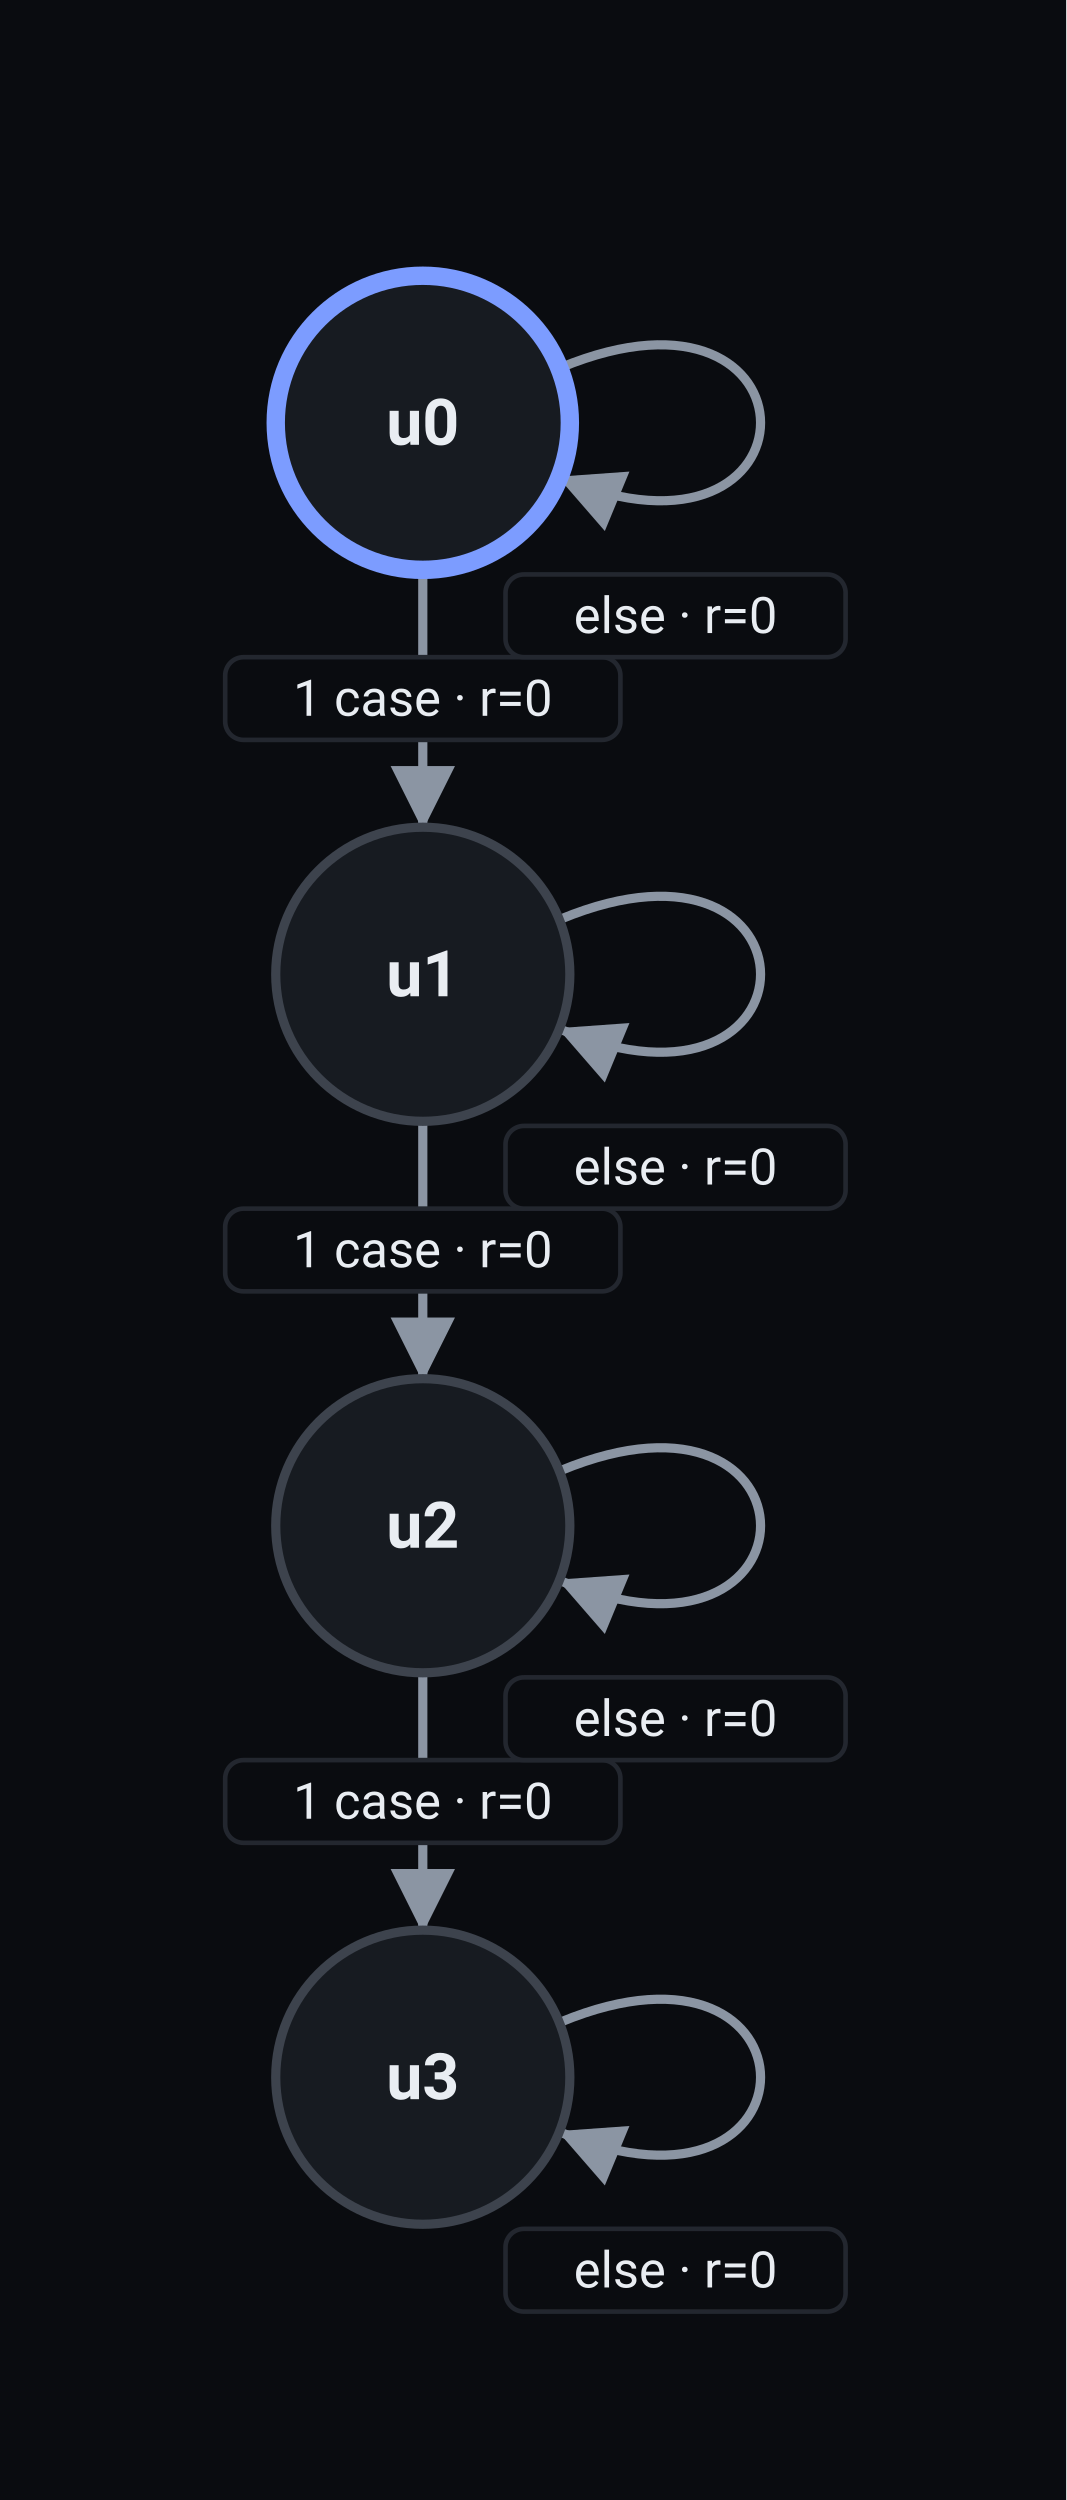
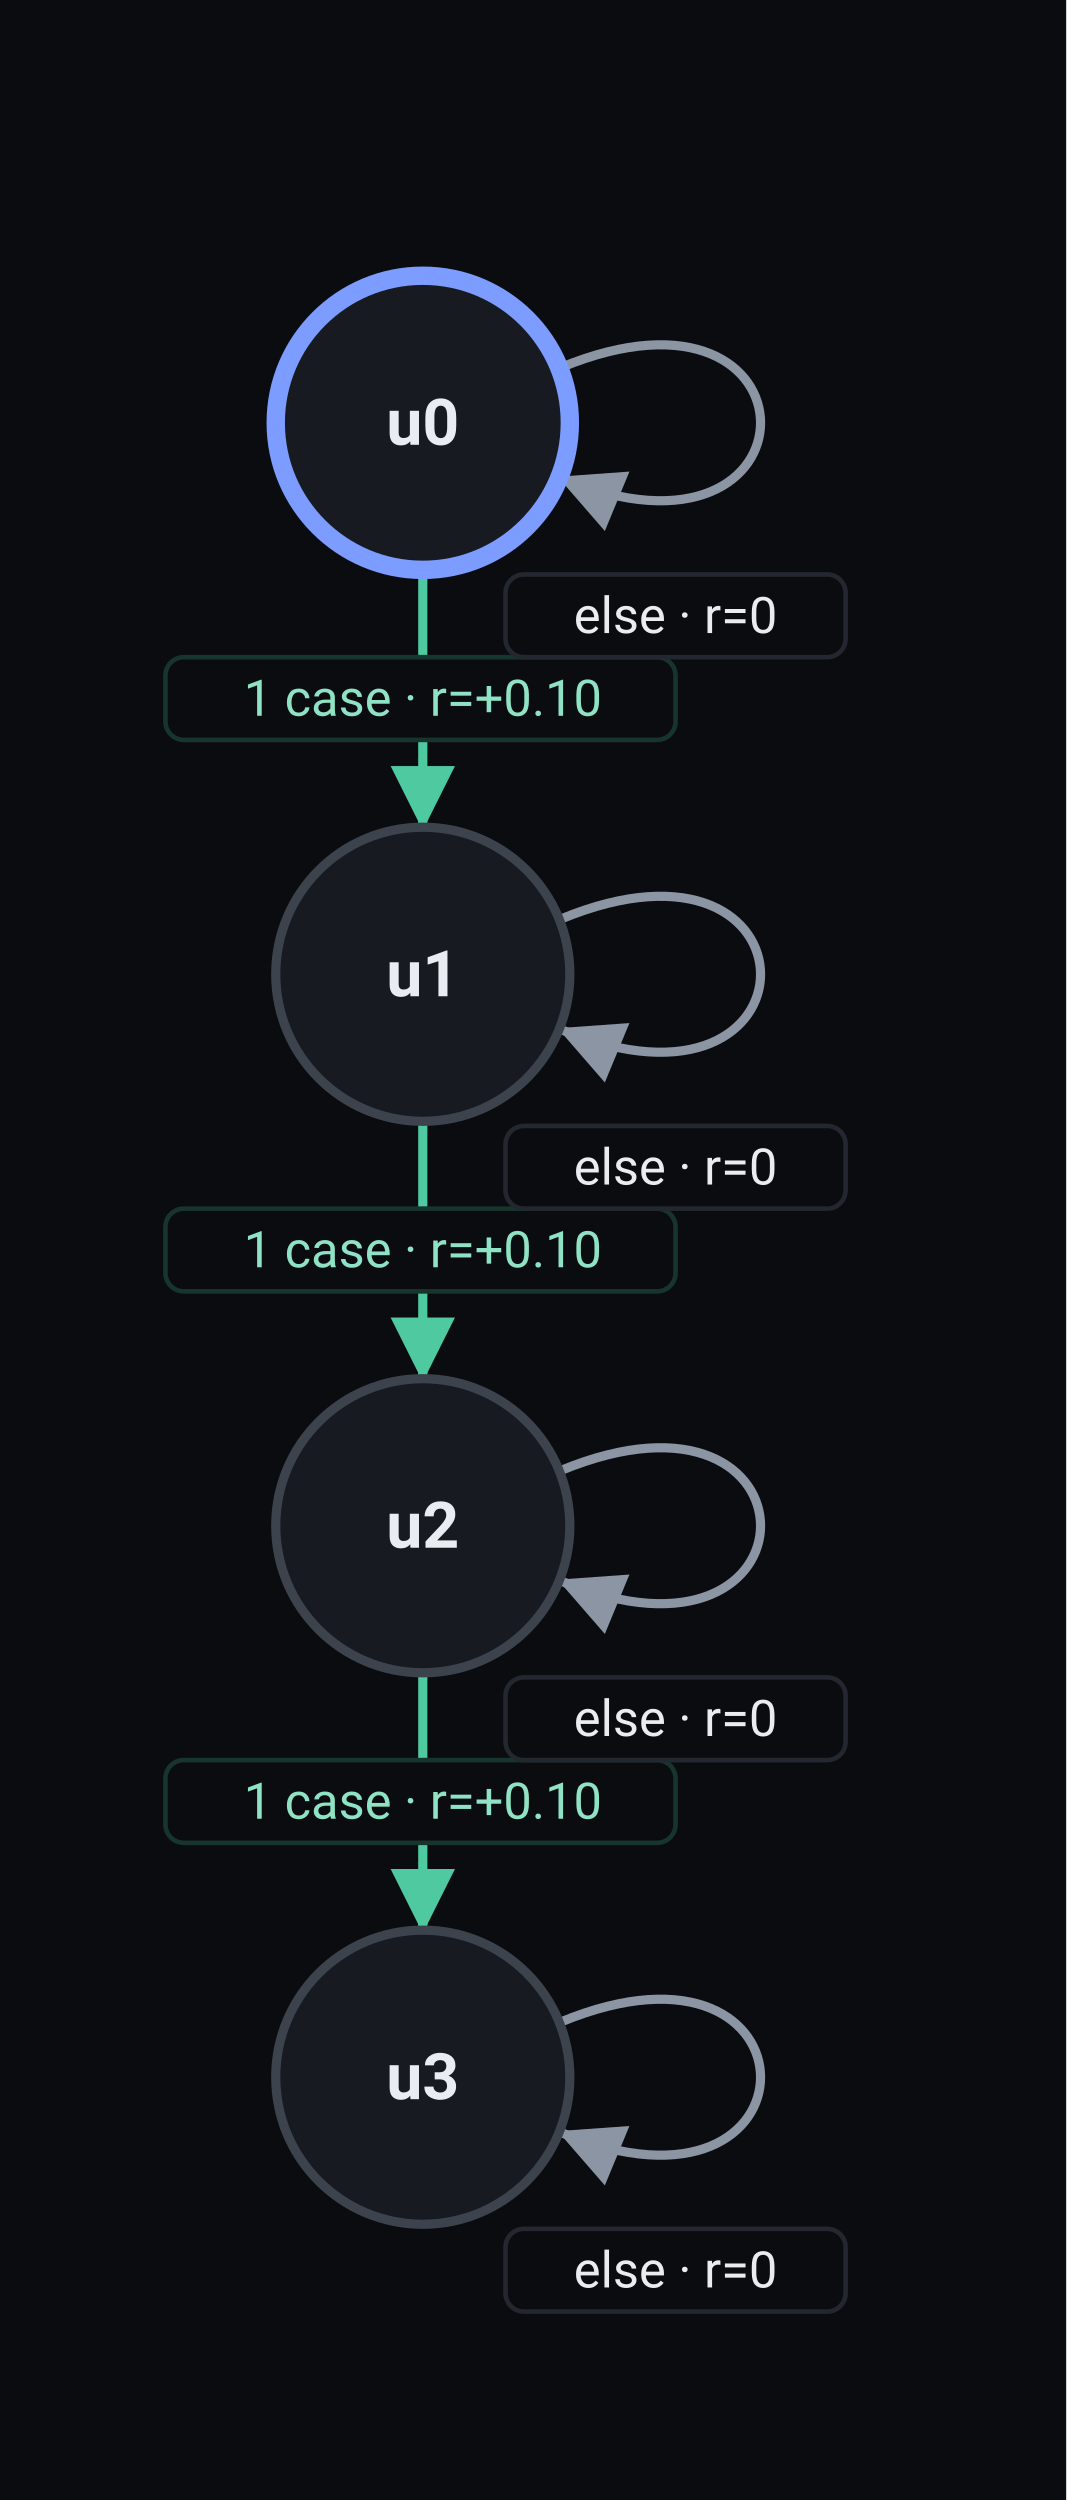
<svg xmlns="http://www.w3.org/2000/svg" width="232" height="544" viewBox="0 0 232 544" font-family="-apple-system, Segoe UI, Roboto, Helvetica, Arial, sans-serif">
  <defs>
    <marker id="arrow-positive" viewBox="0 0 10 10" refX="9.5" refY="5" markerWidth="7" markerHeight="7" orient="auto">
      <path d="M 0 0 L 10 5 L 0 10 z" fill="#4ec9a0" />
    </marker>
    <marker id="arrow-negative" viewBox="0 0 10 10" refX="9.5" refY="5" markerWidth="7" markerHeight="7" orient="auto">
      <path d="M 0 0 L 10 5 L 0 10 z" fill="#f0707a" />
    </marker>
    <marker id="arrow-zero" viewBox="0 0 10 10" refX="9.5" refY="5" markerWidth="7" markerHeight="7" orient="auto">
      <path d="M 0 0 L 10 5 L 0 10 z" fill="#8b95a3" />
    </marker>
  </defs>
  <rect width="100%" height="100%" fill="#0a0c10" />
  <g>
-     <path d="M 92 124 L 92 180" fill="none" stroke="#8b95a3" stroke-width="2" marker-end="url(#arrow-zero)" />
+     <path d="M 92 124 L 92 180" fill="none" stroke="#4ec9a0" stroke-width="2" marker-end="url(#arrow-positive)" />
  </g>
  <g>
-     <path d="M 92 244 L 92 300" fill="none" stroke="#8b95a3" stroke-width="2" marker-end="url(#arrow-zero)" />
+     <path d="M 92 244 L 92 300" fill="none" stroke="#4ec9a0" stroke-width="2" marker-end="url(#arrow-positive)" />
  </g>
  <g>
-     <path d="M 92 364 L 92 420" fill="none" stroke="#8b95a3" stroke-width="2" marker-end="url(#arrow-zero)" />
+     <path d="M 92 364 L 92 420" fill="none" stroke="#4ec9a0" stroke-width="2" marker-end="url(#arrow-positive)" />
  </g>
  <g>
    <path d="M 122 80 C 180 56 180 128 122 104" fill="none" stroke="#8b95a3" stroke-width="2" marker-end="url(#arrow-zero)" />
  </g>
  <g>
    <path d="M 122 200 C 180 176 180 248 122 224" fill="none" stroke="#8b95a3" stroke-width="2" marker-end="url(#arrow-zero)" />
  </g>
  <g>
    <path d="M 122 320 C 180 296 180 368 122 344" fill="none" stroke="#8b95a3" stroke-width="2" marker-end="url(#arrow-zero)" />
  </g>
  <g>
    <path d="M 122 440 C 180 416 180 488 122 464" fill="none" stroke="#8b95a3" stroke-width="2" marker-end="url(#arrow-zero)" />
  </g>
  <g>
    <circle cx="92" cy="92" r="32" fill="#171b21" stroke="#7c9cff" stroke-width="4" />
    <text x="92" y="92" fill="#e9edf2" font-size="14px" font-weight="600" text-anchor="middle" dominant-baseline="central">u0</text>
  </g>
  <g>
    <circle cx="92" cy="212" r="32" fill="#171b21" stroke="#3d434d" stroke-width="2" />
    <text x="92" y="212" fill="#e9edf2" font-size="14px" font-weight="600" text-anchor="middle" dominant-baseline="central">u1</text>
  </g>
  <g>
    <circle cx="92" cy="332" r="32" fill="#171b21" stroke="#3d434d" stroke-width="2" />
    <text x="92" y="332" fill="#e9edf2" font-size="14px" font-weight="600" text-anchor="middle" dominant-baseline="central">u2</text>
  </g>
  <g>
    <circle cx="92" cy="452" r="32" fill="#171b21" stroke="#3d434d" stroke-width="2" />
    <text x="92" y="452" fill="#e9edf2" font-size="14px" font-weight="600" text-anchor="middle" dominant-baseline="central">u3</text>
  </g>
-   <rect x="49" y="143" width="86" height="18" rx="4" fill="#0a0c10" stroke="#23272f" stroke-width="1" />
-   <text x="92" y="152" fill="#e9edf2" font-size="11" text-anchor="middle" dominant-baseline="central">1 case · r=0</text>
-   <rect x="49" y="263" width="86" height="18" rx="4" fill="#0a0c10" stroke="#23272f" stroke-width="1" />
-   <text x="92" y="272" fill="#e9edf2" font-size="11" text-anchor="middle" dominant-baseline="central">1 case · r=0</text>
-   <rect x="49" y="383" width="86" height="18" rx="4" fill="#0a0c10" stroke="#23272f" stroke-width="1" />
-   <text x="92" y="392" fill="#e9edf2" font-size="11" text-anchor="middle" dominant-baseline="central">1 case · r=0</text>
+   <rect x="36" y="143" width="111" height="18" rx="4" fill="#0a0c10" stroke="#17352c" stroke-width="1" />
+   <text x="92" y="152" fill="#8fe3c4" font-size="11" text-anchor="middle" dominant-baseline="central">1 case · r=+0.10</text>
+   <rect x="36" y="263" width="111" height="18" rx="4" fill="#0a0c10" stroke="#17352c" stroke-width="1" />
+   <text x="92" y="272" fill="#8fe3c4" font-size="11" text-anchor="middle" dominant-baseline="central">1 case · r=+0.10</text>
+   <rect x="36" y="383" width="111" height="18" rx="4" fill="#0a0c10" stroke="#17352c" stroke-width="1" />
+   <text x="92" y="392" fill="#8fe3c4" font-size="11" text-anchor="middle" dominant-baseline="central">1 case · r=+0.10</text>
  <rect x="110" y="125" width="74" height="18" rx="4" fill="#0a0c10" stroke="#23272f" stroke-width="1" />
  <text x="147" y="134" fill="#e9edf2" font-size="11" text-anchor="middle" dominant-baseline="central">else · r=0</text>
  <rect x="110" y="245" width="74" height="18" rx="4" fill="#0a0c10" stroke="#23272f" stroke-width="1" />
  <text x="147" y="254" fill="#e9edf2" font-size="11" text-anchor="middle" dominant-baseline="central">else · r=0</text>
  <rect x="110" y="365" width="74" height="18" rx="4" fill="#0a0c10" stroke="#23272f" stroke-width="1" />
  <text x="147" y="374" fill="#e9edf2" font-size="11" text-anchor="middle" dominant-baseline="central">else · r=0</text>
  <rect x="110" y="485" width="74" height="18" rx="4" fill="#0a0c10" stroke="#23272f" stroke-width="1" />
  <text x="147" y="494" fill="#e9edf2" font-size="11" text-anchor="middle" dominant-baseline="central">else · r=0</text>
</svg>
